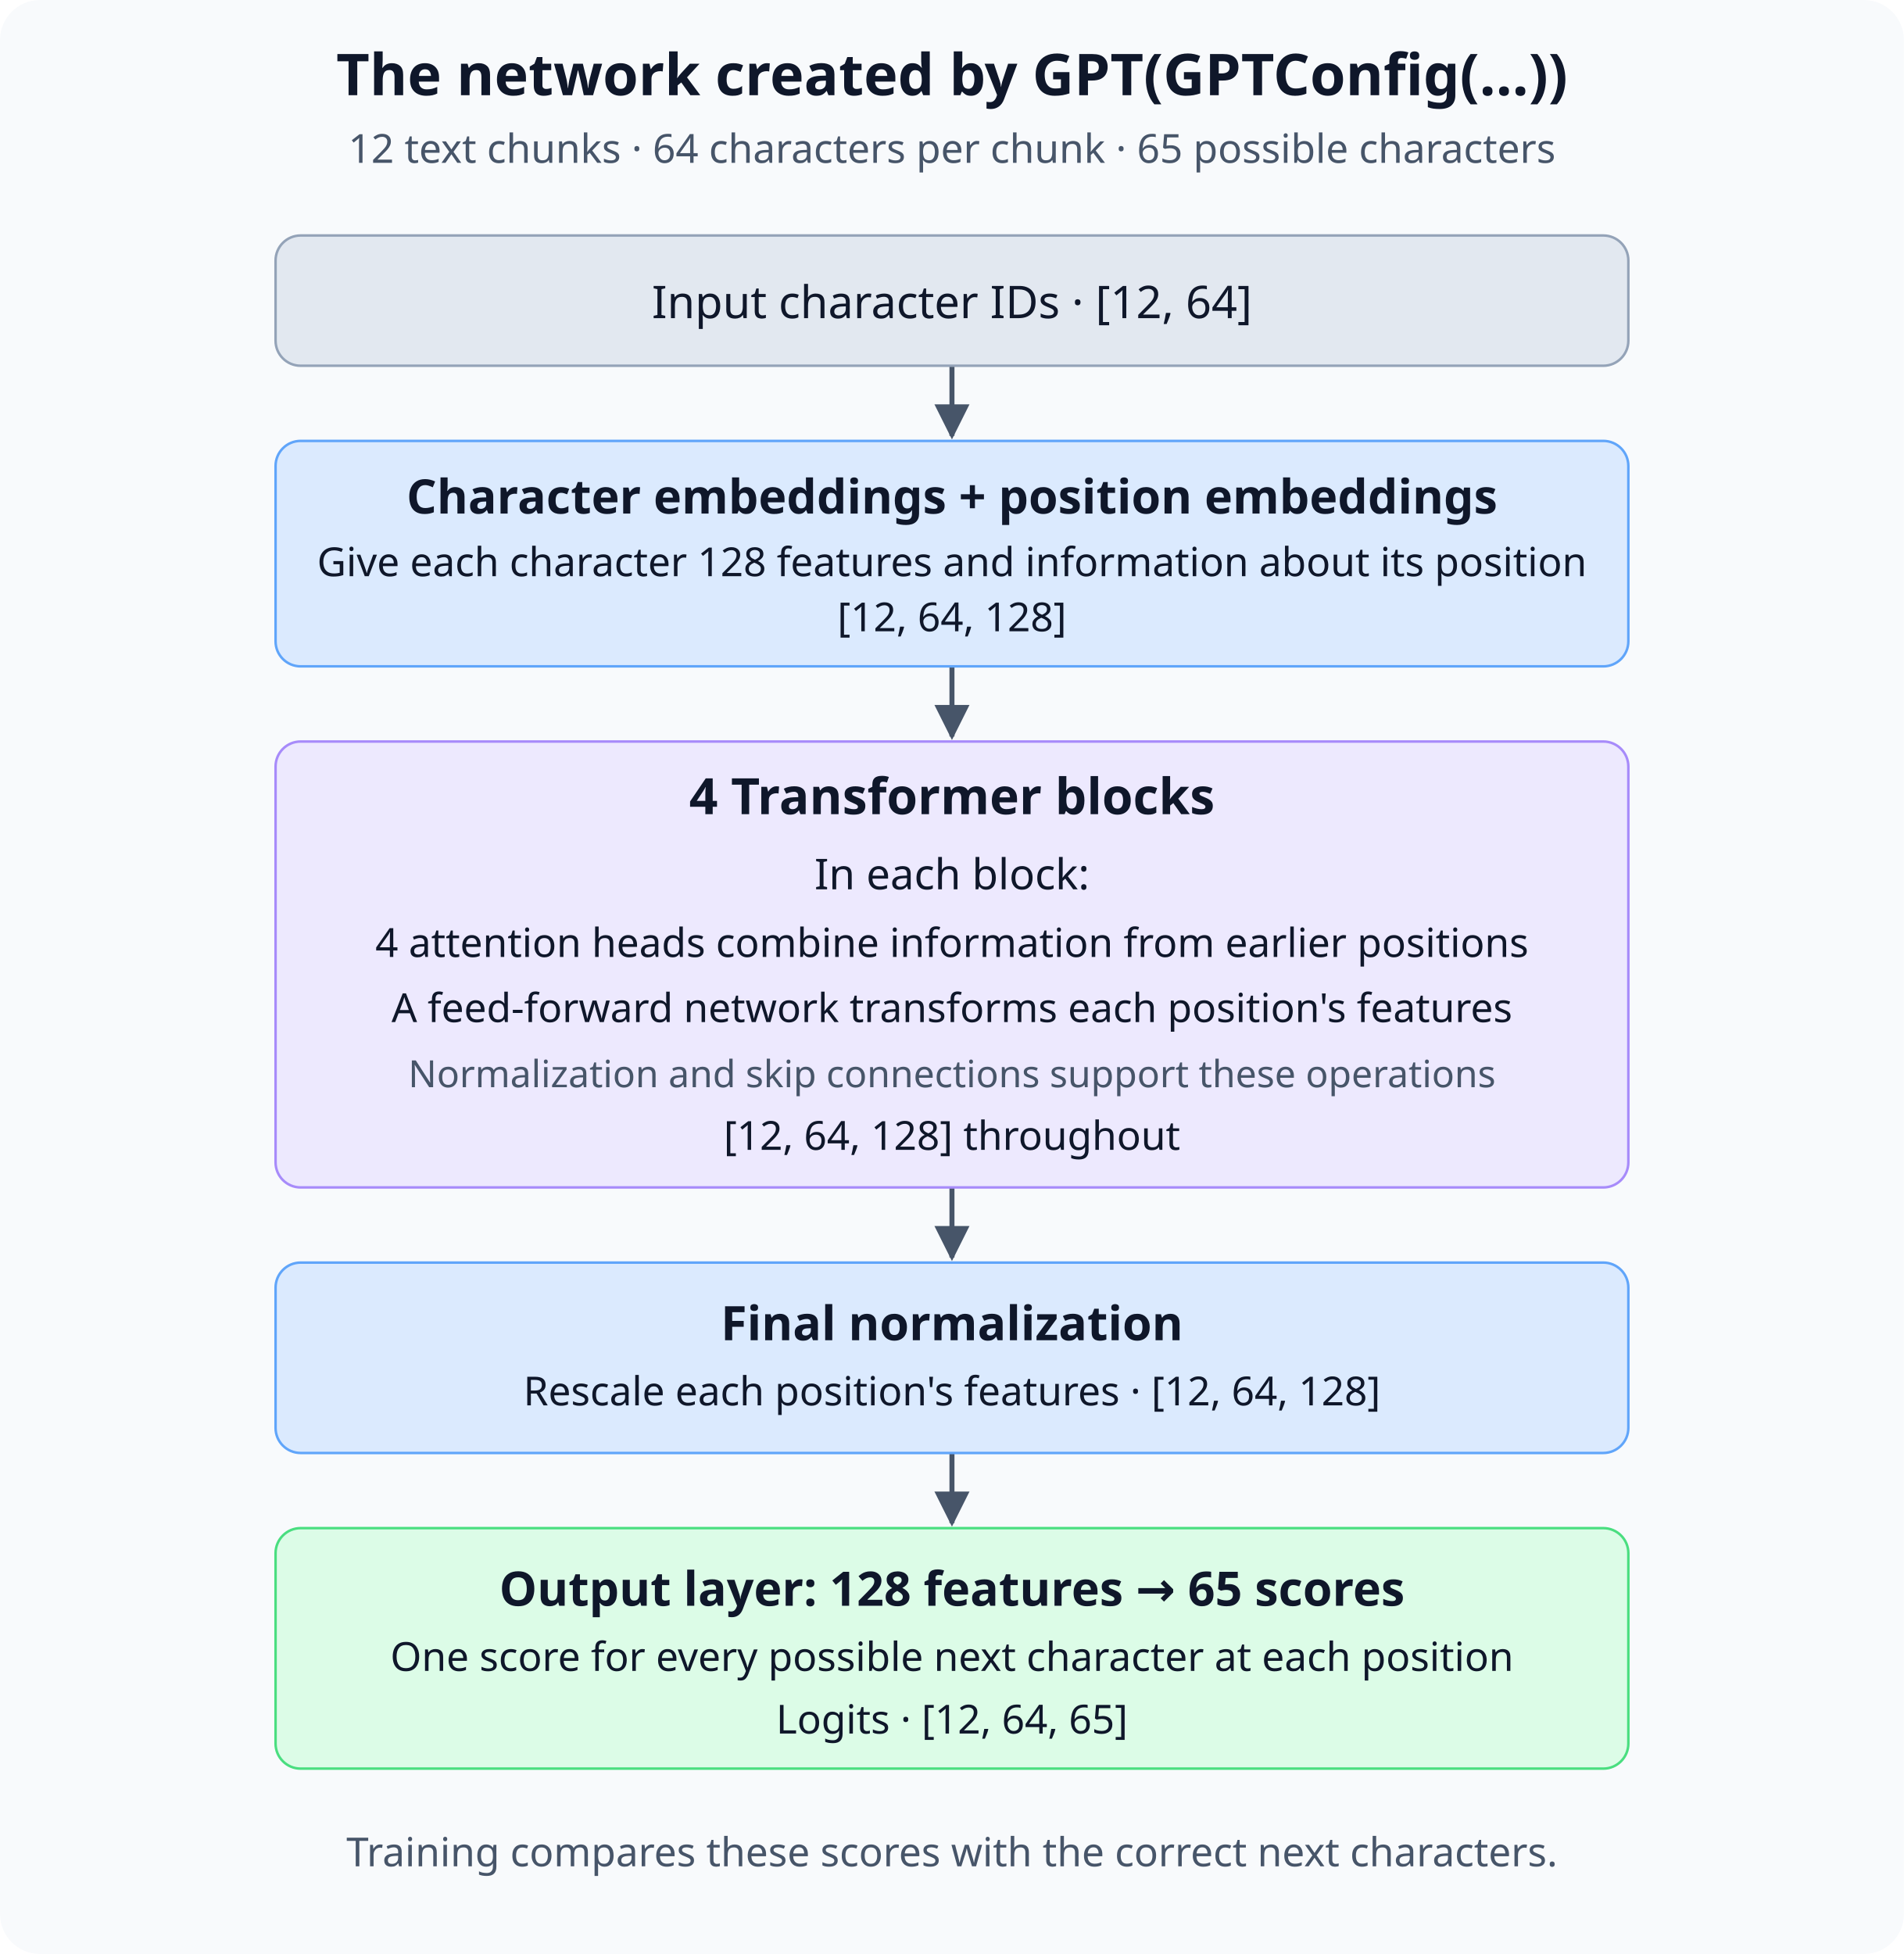
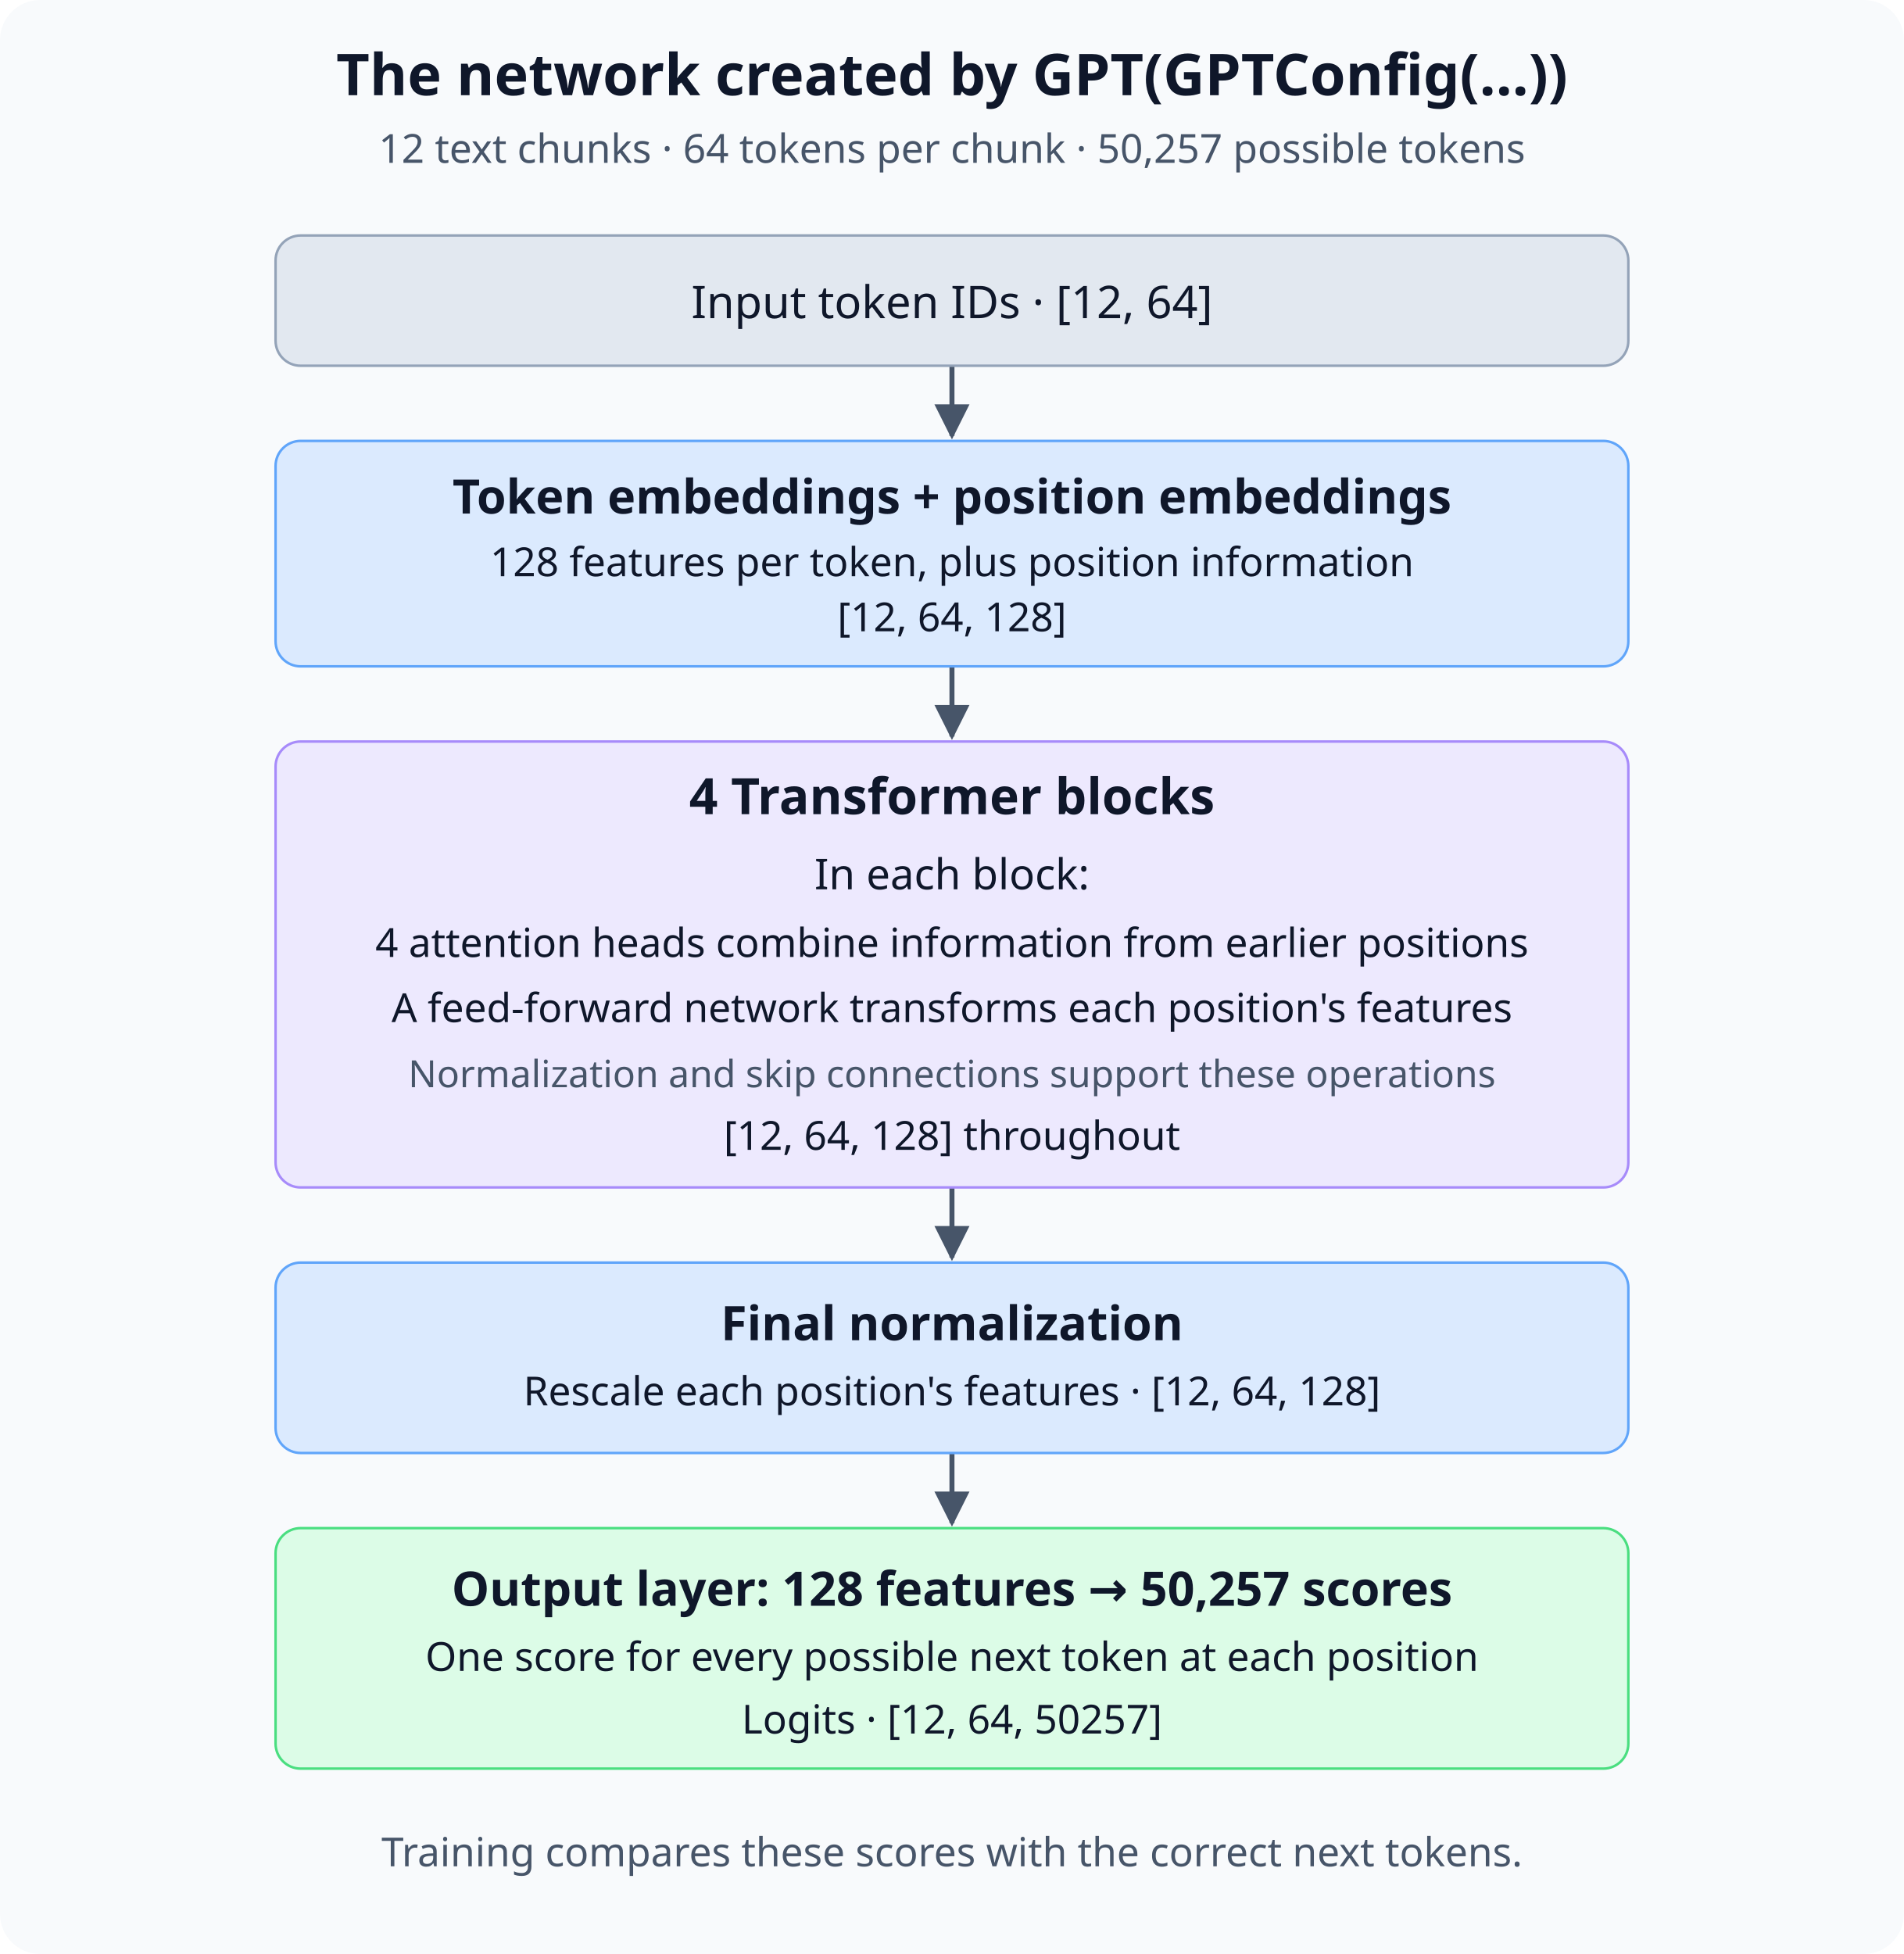
<svg xmlns="http://www.w3.org/2000/svg" width="760" height="780" viewBox="0 0 760 780" role="img" aria-labelledby="title desc">
  <defs>
    <marker id="arrow" viewBox="0 0 10 10" refX="9" refY="5" markerWidth="7" markerHeight="7" orient="auto-start-reverse">
      <path d="M 0 0 L 10 5 L 0 10 z" fill="#475569" />
    </marker>
  </defs>
  <rect width="760" height="780" rx="16" fill="#f8fafc" />
  <g font-family="system-ui, sans-serif" text-anchor="middle" fill="#0f172a">
    <text x="380" y="38" font-size="23" font-weight="700">The network created by GPT(GPTConfig(...))</text>
-     <text x="380" y="65" font-size="16" fill="#475569">12 text chunks · 64 characters per chunk · 65 possible characters</text>
+     <text x="380" y="65" font-size="16" fill="#475569">12 text chunks · 64 tokens per chunk · 50,257 possible tokens</text>
    <g stroke="#475569" stroke-width="2" marker-end="url(#arrow)">
      <path d="M380 146 V174" />
      <path d="M380 266 V294" />
      <path d="M380 474 V502" />
      <path d="M380 580 V608" />
    </g>
    <rect x="110" y="94" width="540" height="52" rx="10" fill="#e2e8f0" stroke="#94a3b8" />
-     <text x="380" y="127" font-size="18">Input character IDs · [12, 64]</text>
+     <text x="380" y="127" font-size="18">Input token IDs · [12, 64]</text>
    <rect x="110" y="176" width="540" height="90" rx="10" fill="#dbeafe" stroke="#60a5fa" />
-     <text x="380" y="205" font-size="19" font-weight="600">Character embeddings + position embeddings</text>
-     <text x="380" y="230" font-size="16">Give each character 128 features and information about its position</text>
+     <text x="380" y="205" font-size="19" font-weight="600">Token embeddings + position embeddings</text>
+     <text x="380" y="230" font-size="16">128 features per token, plus position information</text>
    <text x="380" y="252" font-size="16">[12, 64, 128]</text>
    <rect x="110" y="296" width="540" height="178" rx="10" fill="#ede9fe" stroke="#a78bfa" />
    <text x="380" y="325" font-size="20" font-weight="600">4 Transformer blocks</text>
    <text x="380" y="355" font-size="17">In each block:</text>
    <text x="380" y="382" font-size="16">4 attention heads combine information from earlier positions</text>
    <text x="380" y="408" font-size="16">A feed-forward network transforms each position's features</text>
    <text x="380" y="434" font-size="15" fill="#475569">Normalization and skip connections support these operations</text>
    <text x="380" y="459" font-size="16">[12, 64, 128] throughout</text>
    <rect x="110" y="504" width="540" height="76" rx="10" fill="#dbeafe" stroke="#60a5fa" />
    <text x="380" y="535" font-size="19" font-weight="600">Final normalization</text>
    <text x="380" y="561" font-size="16">Rescale each position's features · [12, 64, 128]</text>
    <rect x="110" y="610" width="540" height="96" rx="10" fill="#dcfce7" stroke="#4ade80" />
-     <text x="380" y="641" font-size="19" font-weight="600">Output layer: 128 features → 65 scores</text>
-     <text x="380" y="667" font-size="16">One score for every possible next character at each position</text>
-     <text x="380" y="692" font-size="16">Logits · [12, 64, 65]</text>
-     <text x="380" y="745" font-size="16" fill="#475569">Training compares these scores with the correct next characters.</text>
+     <text x="380" y="641" font-size="19" font-weight="600">Output layer: 128 features → 50,257 scores</text>
+     <text x="380" y="667" font-size="16">One score for every possible next token at each position</text>
+     <text x="380" y="692" font-size="16">Logits · [12, 64, 50257]</text>
+     <text x="380" y="745" font-size="16" fill="#475569">Training compares these scores with the correct next tokens.</text>
  </g>
</svg>
